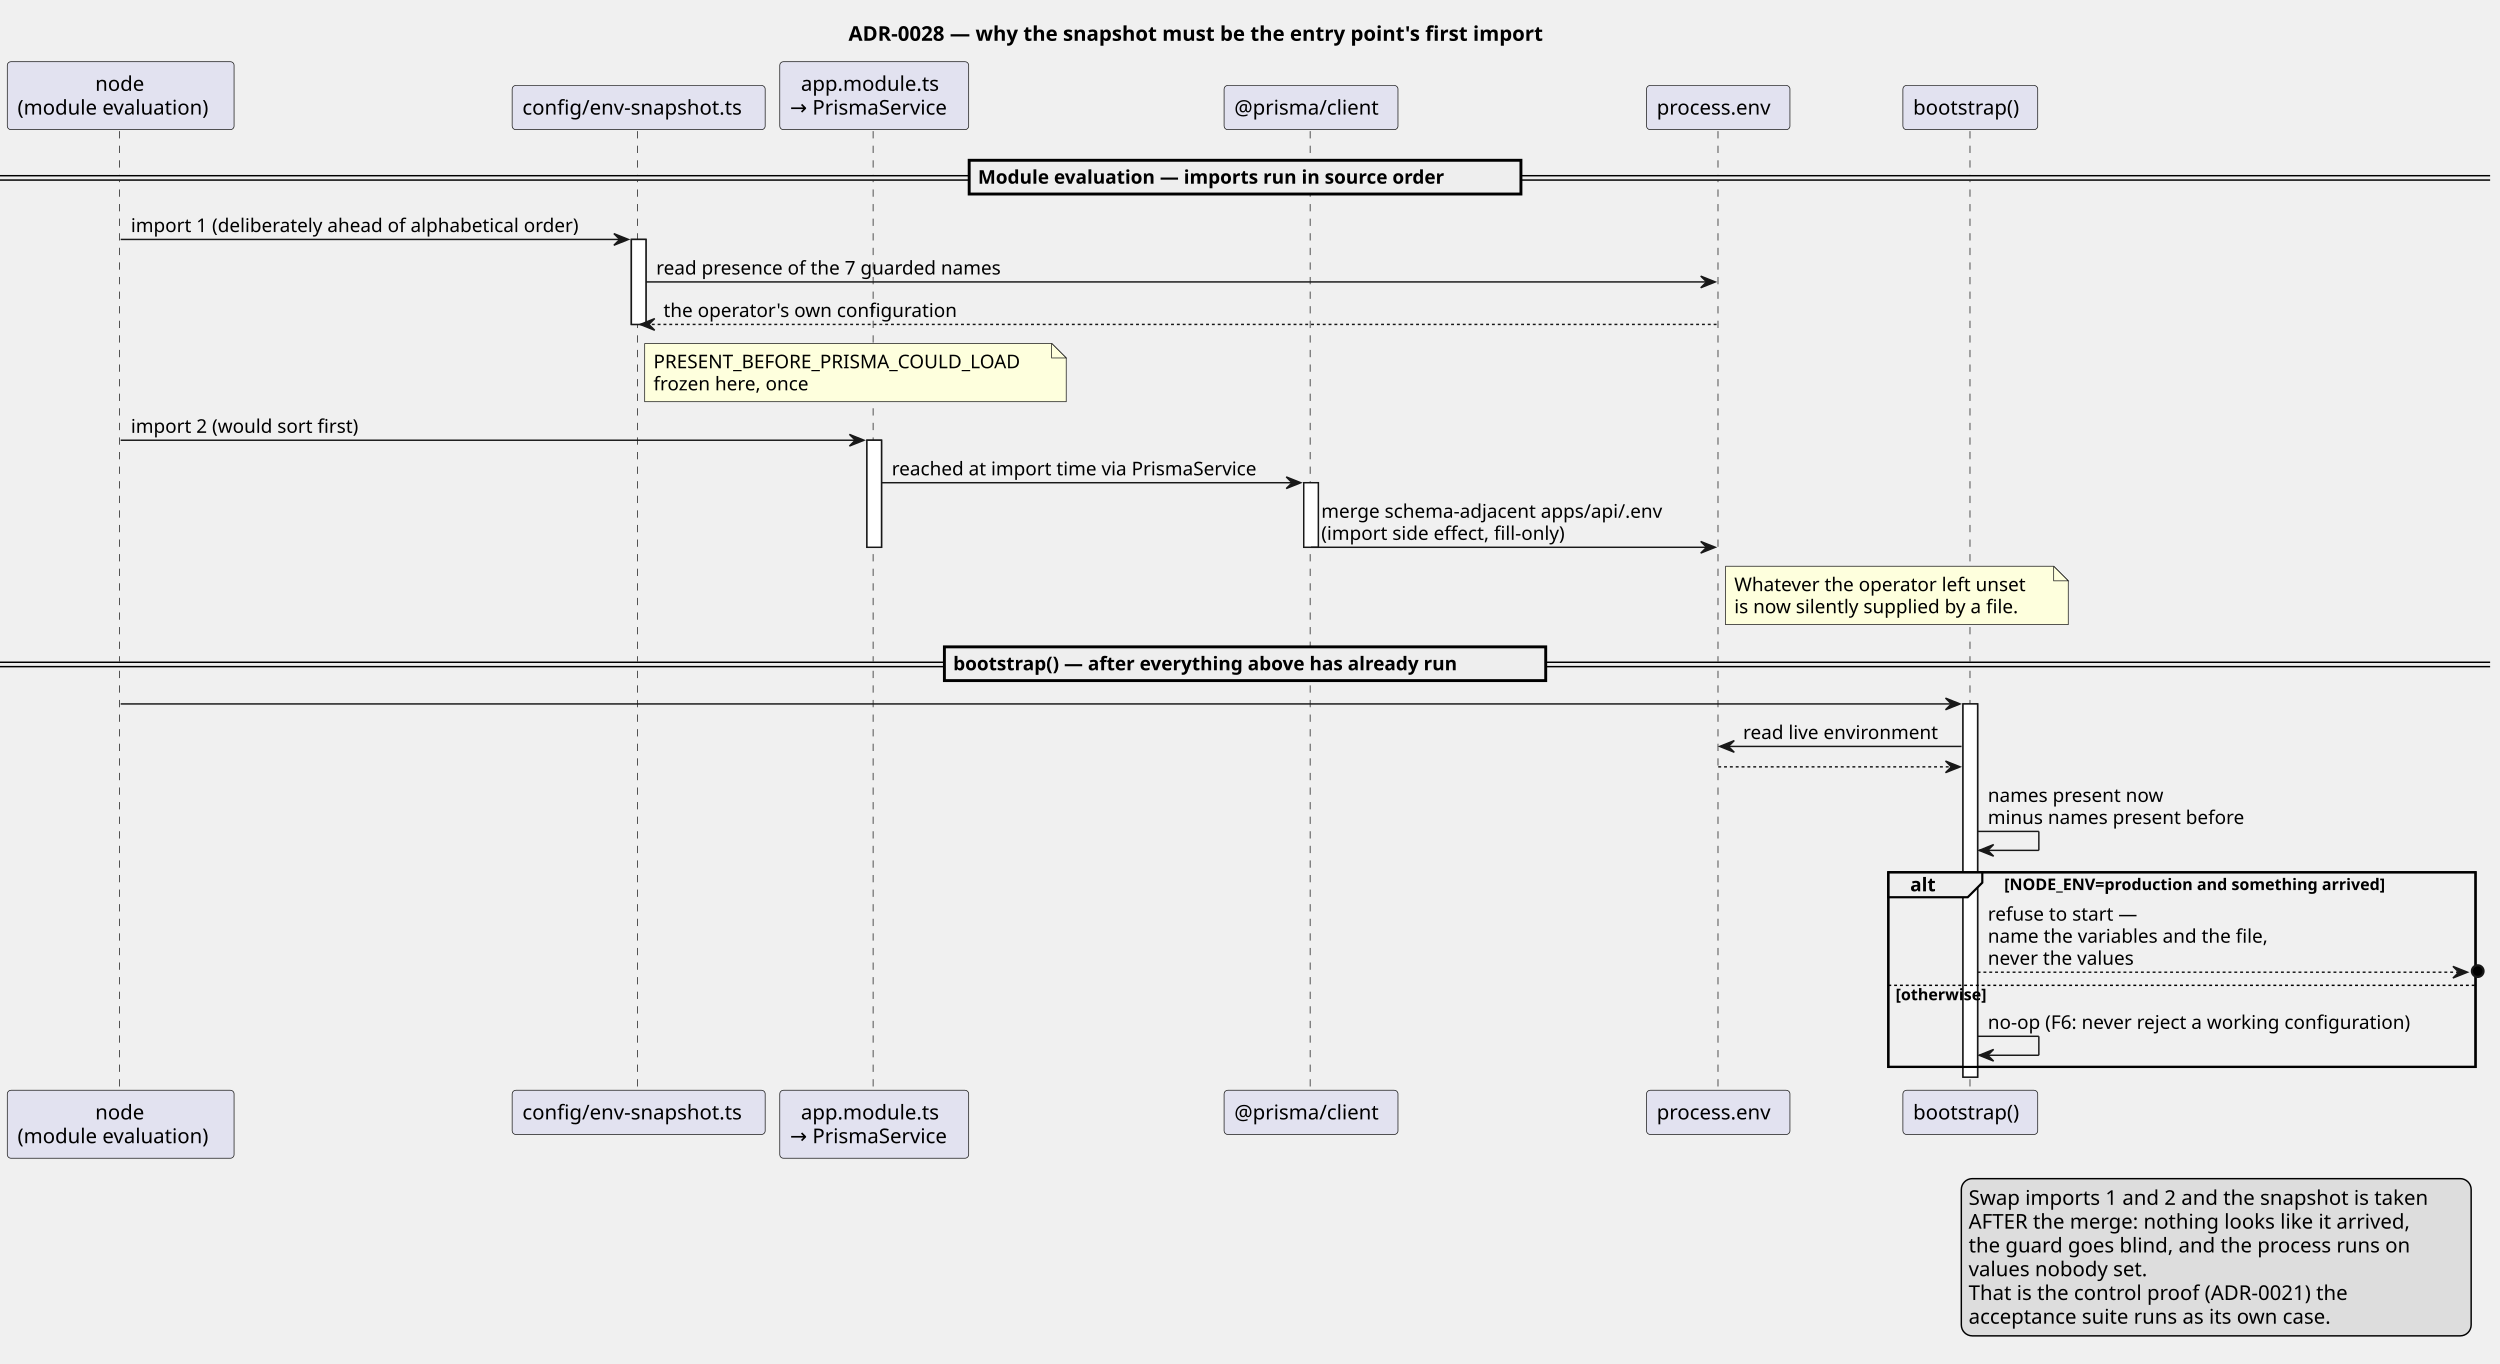
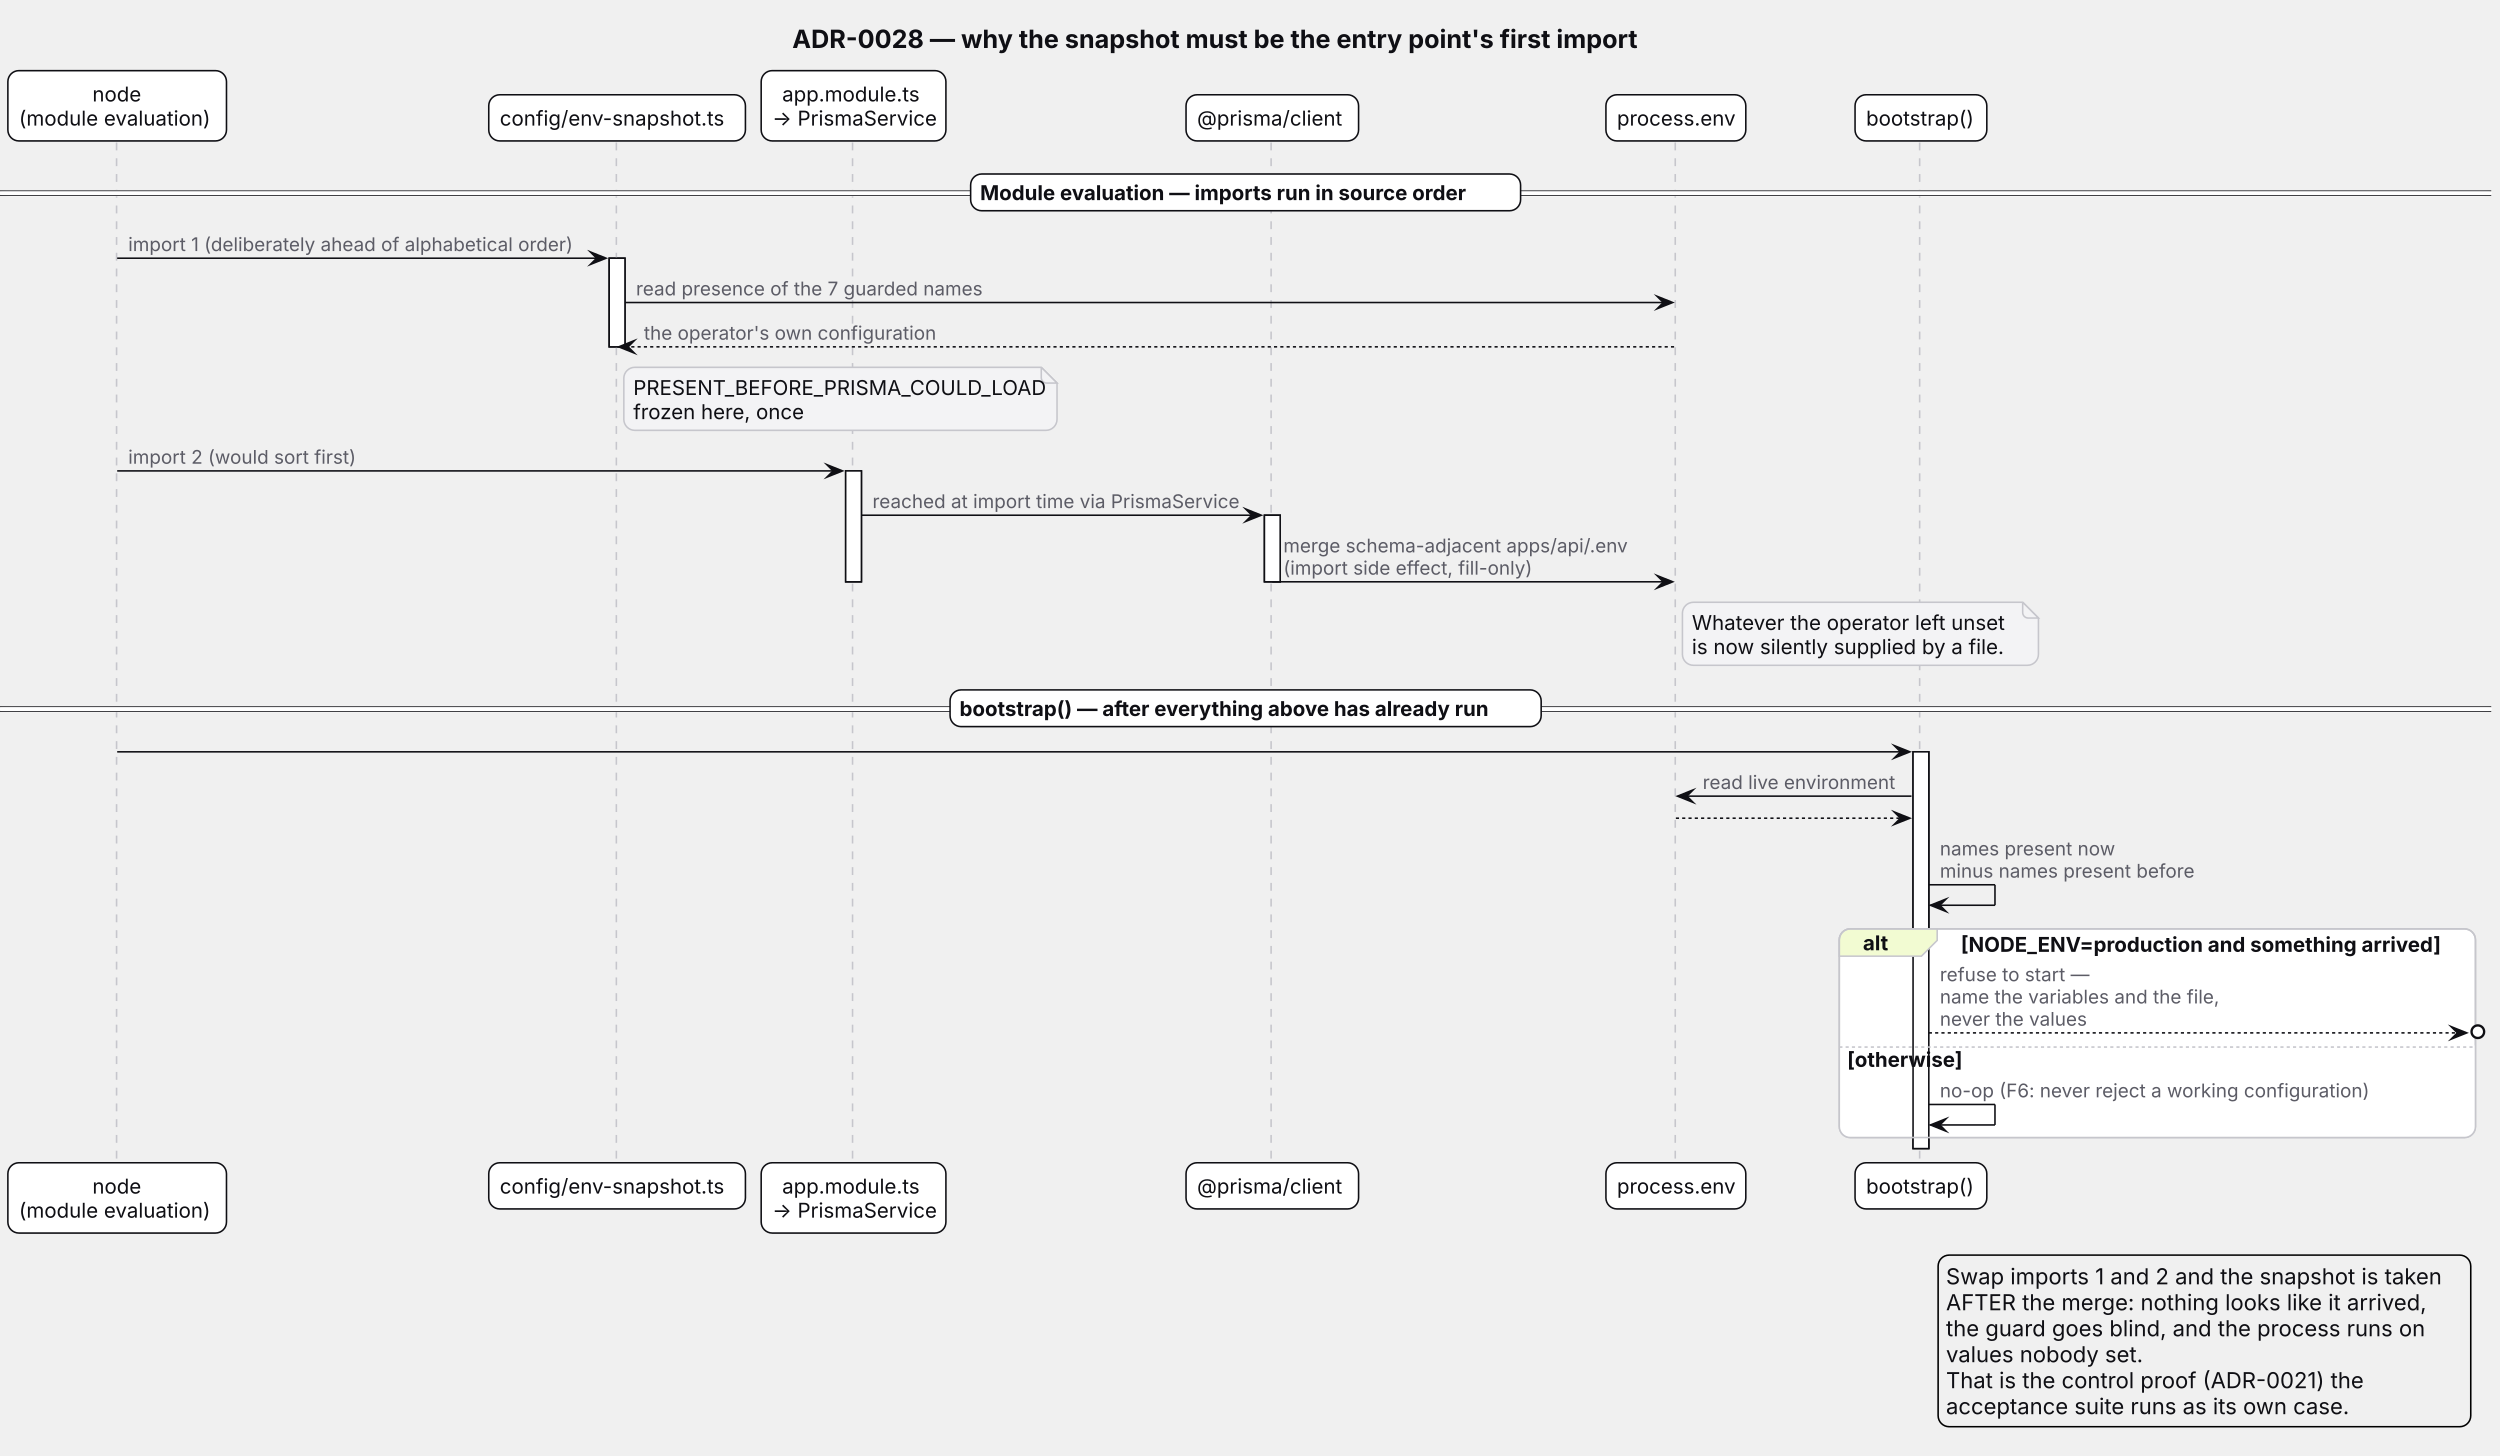
- <svg xmlns="http://www.w3.org/2000/svg" contentStyleType="text/css" height="935px" preserveAspectRatio="none" style="width:1714px;height:935px;background:#FFFFFF;" version="1.1" viewBox="0 0 1714 935" width="1714px" zoomAndPan="magnify">
+ <svg xmlns="http://www.w3.org/2000/svg" contentStyleType="text/css" data-diagram-type="SEQUENCE" height="924px" preserveAspectRatio="none" style="width:1587px;height:924px;background:#FFFFFF;" version="1.1" viewBox="0 0 1587 924" width="1587px" zoomAndPan="magnify">
  <defs />
  <g>
-     <text fill="#000000" font-family="sans-serif" font-size="14" font-weight="bold" lengthAdjust="spacing" textLength="542.78" x="581.722" y="27.995">ADR-0028 — why the snapshot must be the entry point's first import</text>
-     <rect fill="#FFFFFF" height="58.266" style="stroke:#181818;stroke-width:1.0;" width="10" x="432.87" y="164.156" />
-     <rect fill="#FFFFFF" height="73.398" style="stroke:#181818;stroke-width:1.0;" width="10" x="594.365" y="301.82" />
-     <rect fill="#FFFFFF" height="44.266" style="stroke:#181818;stroke-width:1.0;" width="10" x="893.845" y="330.953" />
-     <rect fill="#FFFFFF" height="255.867" style="stroke:#181818;stroke-width:1.0;" width="10" x="1345.837" y="482.617" />
-     <rect fill="none" height="133.469" style="stroke:#000000;stroke-width:1.5;" width="402.605" x="1294.62" y="598.016" />
-     <line style="stroke:#181818;stroke-width:0.5;stroke-dasharray:5.0,5.0;" x1="82" x2="82" y1="89.891" y2="748.484" />
-     <line style="stroke:#181818;stroke-width:0.5;stroke-dasharray:5.0,5.0;" x1="437.136" x2="437.136" y1="89.891" y2="748.484" />
-     <line style="stroke:#181818;stroke-width:0.5;stroke-dasharray:5.0,5.0;" x1="598.605" x2="598.605" y1="89.891" y2="748.484" />
-     <line style="stroke:#181818;stroke-width:0.5;stroke-dasharray:5.0,5.0;" x1="898.239" x2="898.239" y1="89.891" y2="748.484" />
-     <line style="stroke:#181818;stroke-width:0.5;stroke-dasharray:5.0,5.0;" x1="1177.854" x2="1177.854" y1="89.891" y2="748.484" />
-     <line style="stroke:#181818;stroke-width:0.5;stroke-dasharray:5.0,5.0;" x1="1350.62" x2="1350.62" y1="89.891" y2="748.484" />
-     <rect fill="#E2E2F0" height="46.594" rx="2.5" ry="2.5" style="stroke:#181818;stroke-width:0.5;" width="155.477" x="5" y="42.297" />
-     <text fill="#000000" font-family="sans-serif" font-size="14" lengthAdjust="spacing" textLength="34.938" x="65.269" y="62.292">node</text>
-     <text fill="#000000" font-family="sans-serif" font-size="14" lengthAdjust="spacing" textLength="141.477" x="12" y="78.589">(module evaluation)</text>
-     <rect fill="#E2E2F0" height="46.594" rx="2.5" ry="2.5" style="stroke:#181818;stroke-width:0.5;" width="155.477" x="5" y="747.484" />
-     <text fill="#000000" font-family="sans-serif" font-size="14" lengthAdjust="spacing" textLength="34.938" x="65.269" y="767.48">node</text>
-     <text fill="#000000" font-family="sans-serif" font-size="14" lengthAdjust="spacing" textLength="141.477" x="12" y="783.776">(module evaluation)</text>
-     <rect fill="#E2E2F0" height="30.297" rx="2.5" ry="2.5" style="stroke:#181818;stroke-width:0.5;" width="173.469" x="351.136" y="58.594" />
-     <text fill="#000000" font-family="sans-serif" font-size="14" lengthAdjust="spacing" textLength="159.469" x="358.136" y="78.589">config/env-snapshot.ts</text>
-     <rect fill="#E2E2F0" height="30.297" rx="2.5" ry="2.5" style="stroke:#181818;stroke-width:0.5;" width="173.469" x="351.136" y="747.484" />
-     <text fill="#000000" font-family="sans-serif" font-size="14" lengthAdjust="spacing" textLength="159.469" x="358.136" y="767.48">config/env-snapshot.ts</text>
-     <rect fill="#E2E2F0" height="46.594" rx="2.5" ry="2.5" style="stroke:#181818;stroke-width:0.5;" width="129.52" x="534.605" y="42.297" />
-     <text fill="#000000" font-family="sans-serif" font-size="14" lengthAdjust="spacing" textLength="100.502" x="549.114" y="62.292">app.module.ts</text>
-     <text fill="#000000" font-family="sans-serif" font-size="14" lengthAdjust="spacing" textLength="115.52" x="541.605" y="78.589">→ PrismaService</text>
-     <rect fill="#E2E2F0" height="46.594" rx="2.5" ry="2.5" style="stroke:#181818;stroke-width:0.5;" width="129.52" x="534.605" y="747.484" />
-     <text fill="#000000" font-family="sans-serif" font-size="14" lengthAdjust="spacing" textLength="100.502" x="549.114" y="767.48">app.module.ts</text>
-     <text fill="#000000" font-family="sans-serif" font-size="14" lengthAdjust="spacing" textLength="115.52" x="541.605" y="783.776">→ PrismaService</text>
-     <rect fill="#E2E2F0" height="30.297" rx="2.5" ry="2.5" style="stroke:#181818;stroke-width:0.5;" width="119.212" x="839.239" y="58.594" />
-     <text fill="#000000" font-family="sans-serif" font-size="14" lengthAdjust="spacing" textLength="105.212" x="846.239" y="78.589">@prisma/client</text>
-     <rect fill="#E2E2F0" height="30.297" rx="2.5" ry="2.5" style="stroke:#181818;stroke-width:0.5;" width="119.212" x="839.239" y="747.484" />
-     <text fill="#000000" font-family="sans-serif" font-size="14" lengthAdjust="spacing" textLength="105.212" x="846.239" y="767.48">@prisma/client</text>
-     <rect fill="#E2E2F0" height="30.297" rx="2.5" ry="2.5" style="stroke:#181818;stroke-width:0.5;" width="98.328" x="1128.854" y="58.594" />
-     <text fill="#000000" font-family="sans-serif" font-size="14" lengthAdjust="spacing" textLength="84.328" x="1135.854" y="78.589">process.env</text>
-     <rect fill="#E2E2F0" height="30.297" rx="2.5" ry="2.5" style="stroke:#181818;stroke-width:0.5;" width="98.328" x="1128.854" y="747.484" />
-     <text fill="#000000" font-family="sans-serif" font-size="14" lengthAdjust="spacing" textLength="84.328" x="1135.854" y="767.48">process.env</text>
-     <rect fill="#E2E2F0" height="30.297" rx="2.5" ry="2.5" style="stroke:#181818;stroke-width:0.5;" width="92.436" x="1304.62" y="58.594" />
-     <text fill="#000000" font-family="sans-serif" font-size="14" lengthAdjust="spacing" textLength="78.436" x="1311.62" y="78.589">bootstrap()</text>
-     <rect fill="#E2E2F0" height="30.297" rx="2.5" ry="2.5" style="stroke:#181818;stroke-width:0.5;" width="92.436" x="1304.62" y="747.484" />
-     <text fill="#000000" font-family="sans-serif" font-size="14" lengthAdjust="spacing" textLength="78.436" x="1311.62" y="767.48">bootstrap()</text>
-     <rect fill="#FFFFFF" height="58.266" style="stroke:#181818;stroke-width:1.0;" width="10" x="432.87" y="164.156" />
-     <rect fill="#FFFFFF" height="73.398" style="stroke:#181818;stroke-width:1.0;" width="10" x="594.365" y="301.82" />
-     <rect fill="#FFFFFF" height="44.266" style="stroke:#181818;stroke-width:1.0;" width="10" x="893.845" y="330.953" />
-     <rect fill="#FFFFFF" height="255.867" style="stroke:#181818;stroke-width:1.0;" width="10" x="1345.837" y="482.617" />
-     <rect fill="#EEEEEE" height="3" style="stroke:#EEEEEE;stroke-width:1.0;" width="1707.225" x="0" y="120.457" />
-     <line style="stroke:#000000;stroke-width:1.0;" x1="0" x2="1707.225" y1="120.457" y2="120.457" />
-     <line style="stroke:#000000;stroke-width:1.0;" x1="0" x2="1707.225" y1="123.457" y2="123.457" />
-     <rect fill="#EEEEEE" height="23.133" style="stroke:#000000;stroke-width:2.0;" width="378.279" x="664.473" y="109.891" />
-     <text fill="#000000" font-family="sans-serif" font-size="13" font-weight="bold" lengthAdjust="spacing" textLength="359.753" x="670.473" y="125.957">Module evaluation — imports run in source order</text>
-     <polygon fill="#181818" points="420.87,160.156,430.87,164.156,420.87,168.156,424.87,164.156" style="stroke:#181818;stroke-width:1.0;" />
-     <line style="stroke:#181818;stroke-width:1.0;" x1="82.738" x2="426.87" y1="164.156" y2="164.156" />
-     <text fill="#000000" font-family="sans-serif" font-size="13" lengthAdjust="spacing" textLength="331.132" x="89.738" y="159.09">import 1 (deliberately ahead of alphabetical order)</text>
-     <polygon fill="#181818" points="1166.019,189.289,1176.019,193.289,1166.019,197.289,1170.019,193.289" style="stroke:#181818;stroke-width:1.0;" />
-     <line style="stroke:#181818;stroke-width:1.0;" x1="442.87" x2="1172.019" y1="193.289" y2="193.289" />
-     <text fill="#000000" font-family="sans-serif" font-size="13" lengthAdjust="spacing" textLength="254.185" x="449.87" y="188.223">read presence of the 7 guarded names</text>
-     <polygon fill="#181818" points="448.87,218.422,438.87,222.422,448.87,226.422,444.87,222.422" style="stroke:#181818;stroke-width:1.0;" />
-     <line style="stroke:#181818;stroke-width:1.0;stroke-dasharray:2.0,2.0;" x1="442.87" x2="1177.019" y1="222.422" y2="222.422" />
-     <text fill="#000000" font-family="sans-serif" font-size="13" lengthAdjust="spacing" textLength="213.046" x="454.87" y="217.356">the operator's own configuration</text>
-     <path d="M442,235.422 L442,275.422 L731,275.422 L731,245.422 L721,235.422 L442,235.422 " fill="#FEFFDD" style="stroke:#181818;stroke-width:0.5;" />
-     <path d="M721,235.422 L721,245.422 L731,245.422 L721,235.422 " fill="#FEFFDD" style="stroke:#181818;stroke-width:0.5;" />
-     <text fill="#000000" font-family="sans-serif" font-size="13" lengthAdjust="spacing" textLength="268.83" x="448" y="252.489">PRESENT_BEFORE_PRISMA_COULD_LOAD</text>
-     <text fill="#000000" font-family="sans-serif" font-size="13" lengthAdjust="spacing" textLength="114.251" x="448" y="267.622">frozen here, once</text>
-     <polygon fill="#181818" points="582.365,297.82,592.365,301.82,582.365,305.82,586.365,301.82" style="stroke:#181818;stroke-width:1.0;" />
-     <line style="stroke:#181818;stroke-width:1.0;" x1="82.738" x2="588.365" y1="301.82" y2="301.82" />
-     <text fill="#000000" font-family="sans-serif" font-size="13" lengthAdjust="spacing" textLength="167.127" x="89.738" y="296.754">import 2 (would sort first)</text>
-     <polygon fill="#181818" points="881.845,326.953,891.845,330.953,881.845,334.953,885.845,330.953" style="stroke:#181818;stroke-width:1.0;" />
-     <line style="stroke:#181818;stroke-width:1.0;" x1="604.365" x2="887.845" y1="330.953" y2="330.953" />
-     <text fill="#000000" font-family="sans-serif" font-size="13" lengthAdjust="spacing" textLength="270.48" x="611.365" y="325.887">reached at import time via PrismaService</text>
-     <polygon fill="#181818" points="1166.019,371.219,1176.019,375.219,1166.019,379.219,1170.019,375.219" style="stroke:#181818;stroke-width:1.0;" />
-     <line style="stroke:#181818;stroke-width:1.0;" x1="898.845" x2="1172.019" y1="375.219" y2="375.219" />
-     <text fill="#000000" font-family="sans-serif" font-size="13" lengthAdjust="spacing" textLength="250.174" x="905.845" y="355.02">merge schema-adjacent apps/api/.env</text>
-     <text fill="#000000" font-family="sans-serif" font-size="13" lengthAdjust="spacing" textLength="181.226" x="905.845" y="370.153">(import side effect, fill-only)</text>
-     <path d="M1183,388.219 L1183,428.219 L1418,428.219 L1418,398.219 L1408,388.219 L1183,388.219 " fill="#FEFFDD" style="stroke:#181818;stroke-width:0.5;" />
-     <path d="M1408,388.219 L1408,398.219 L1418,398.219 L1408,388.219 " fill="#FEFFDD" style="stroke:#181818;stroke-width:0.5;" />
-     <text fill="#000000" font-family="sans-serif" font-size="13" lengthAdjust="spacing" textLength="214.595" x="1189" y="405.286">Whatever the operator left unset</text>
-     <text fill="#000000" font-family="sans-serif" font-size="13" lengthAdjust="spacing" textLength="211.472" x="1189" y="420.418">is now silently supplied by a file.</text>
-     <rect fill="#EEEEEE" height="3" style="stroke:#EEEEEE;stroke-width:1.0;" width="1707.225" x="0" y="454.051" />
-     <line style="stroke:#000000;stroke-width:1.0;" x1="0" x2="1707.225" y1="454.051" y2="454.051" />
-     <line style="stroke:#000000;stroke-width:1.0;" x1="0" x2="1707.225" y1="457.051" y2="457.051" />
-     <rect fill="#EEEEEE" height="23.133" style="stroke:#000000;stroke-width:2.0;" width="412.258" x="647.483" y="443.484" />
-     <text fill="#000000" font-family="sans-serif" font-size="13" font-weight="bold" lengthAdjust="spacing" textLength="393.732" x="653.483" y="459.551">bootstrap() — after everything above has already run</text>
-     <polygon fill="#181818" points="1333.837,478.617,1343.837,482.617,1333.837,486.617,1337.837,482.617" style="stroke:#181818;stroke-width:1.0;" />
-     <line style="stroke:#181818;stroke-width:1.0;" x1="82.738" x2="1339.837" y1="482.617" y2="482.617" />
-     <polygon fill="#181818" points="1189.019,507.75,1179.019,511.75,1189.019,515.75,1185.019,511.75" style="stroke:#181818;stroke-width:1.0;" />
-     <line style="stroke:#181818;stroke-width:1.0;" x1="1183.019" x2="1344.837" y1="511.75" y2="511.75" />
-     <text fill="#000000" font-family="sans-serif" font-size="13" lengthAdjust="spacing" textLength="143.819" x="1195.019" y="506.684">read live environment</text>
-     <polygon fill="#181818" points="1333.837,521.75,1343.837,525.75,1333.837,529.75,1337.837,525.75" style="stroke:#181818;stroke-width:1.0;" />
-     <line style="stroke:#181818;stroke-width:1.0;stroke-dasharray:2.0,2.0;" x1="1178.019" x2="1339.837" y1="525.75" y2="525.75" />
-     <line style="stroke:#181818;stroke-width:1.0;" x1="1355.837" x2="1397.837" y1="570.016" y2="570.016" />
-     <line style="stroke:#181818;stroke-width:1.0;" x1="1397.837" x2="1397.837" y1="570.016" y2="583.016" />
-     <line style="stroke:#181818;stroke-width:1.0;" x1="1356.837" x2="1397.837" y1="583.016" y2="583.016" />
-     <polygon fill="#181818" points="1366.837,579.016,1356.837,583.016,1366.837,587.016,1362.837,583.016" style="stroke:#181818;stroke-width:1.0;" />
-     <text fill="#000000" font-family="sans-serif" font-size="13" lengthAdjust="spacing" textLength="128.432" x="1362.837" y="549.817">names present now</text>
-     <text fill="#000000" font-family="sans-serif" font-size="13" lengthAdjust="spacing" textLength="187.389" x="1362.837" y="564.95">minus names present before</text>
-     <path d="M1294.62,598.016 L1359.062,598.016 L1359.062,605.148 L1349.062,615.148 L1294.62,615.148 L1294.62,598.016 " fill="#EEEEEE" style="stroke:#000000;stroke-width:1.5;" />
-     <rect fill="none" height="133.469" style="stroke:#000000;stroke-width:1.5;" width="402.605" x="1294.62" y="598.016" />
-     <text fill="#000000" font-family="sans-serif" font-size="13" font-weight="bold" lengthAdjust="spacing" textLength="19.443" x="1309.62" y="611.082">alt</text>
-     <text fill="#000000" font-family="sans-serif" font-size="11" font-weight="bold" lengthAdjust="spacing" textLength="297.462" x="1374.062" y="610.226">[NODE_ENV=production and something arrived]</text>
-     <ellipse cx="1698.725" cy="665.797" fill="#000000" rx="4" ry="4" style="stroke:#181818;stroke-width:1.5;" />
-     <polygon fill="#181818" points="1681.725,662.547,1691.725,666.547,1681.725,670.547,1685.725,666.547" style="stroke:#181818;stroke-width:1.0;" />
-     <line style="stroke:#181818;stroke-width:1.0;stroke-dasharray:2.0,2.0;" x1="1355.837" x2="1687.725" y1="666.547" y2="666.547" />
-     <text fill="#000000" font-family="sans-serif" font-size="13" lengthAdjust="spacing" textLength="109.656" x="1362.837" y="631.215">refuse to start —</text>
-     <text fill="#000000" font-family="sans-serif" font-size="13" lengthAdjust="spacing" textLength="207.803" x="1362.837" y="646.348">name the variables and the file,</text>
-     <text fill="#000000" font-family="sans-serif" font-size="13" lengthAdjust="spacing" textLength="109.154" x="1362.837" y="661.481">never the values</text>
-     <line style="stroke:#000000;stroke-width:1.0;stroke-dasharray:2.0,2.0;" x1="1294.62" x2="1697.225" y1="675.547" y2="675.547" />
-     <text fill="#000000" font-family="sans-serif" font-size="11" font-weight="bold" lengthAdjust="spacing" textLength="71.527" x="1299.62" y="685.757">[otherwise]</text>
-     <line style="stroke:#181818;stroke-width:1.0;" x1="1355.837" x2="1397.837" y1="710.484" y2="710.484" />
-     <line style="stroke:#181818;stroke-width:1.0;" x1="1397.837" x2="1397.837" y1="710.484" y2="723.484" />
-     <line style="stroke:#181818;stroke-width:1.0;" x1="1356.837" x2="1397.837" y1="723.484" y2="723.484" />
-     <polygon fill="#181818" points="1366.837,719.484,1356.837,723.484,1366.837,727.484,1362.837,723.484" style="stroke:#181818;stroke-width:1.0;" />
-     <text fill="#000000" font-family="sans-serif" font-size="13" lengthAdjust="spacing" textLength="312.387" x="1362.837" y="705.418">no-op (F6: never reject a working configuration)</text>
-     <rect fill="#DDDDDD" height="107.781" id="_legend" rx="7.5" ry="7.5" style="stroke:#000000;stroke-width:1.0;" width="349.541" x="1344.684" y="808.078" />
-     <text fill="#000000" font-family="sans-serif" font-size="14" lengthAdjust="spacing" textLength="339.541" x="1349.684" y="826.073">Swap imports 1 and 2 and the snapshot is taken</text>
-     <text fill="#000000" font-family="sans-serif" font-size="14" lengthAdjust="spacing" textLength="327.072" x="1349.684" y="842.37">AFTER the merge: nothing looks like it arrived,</text>
-     <text fill="#000000" font-family="sans-serif" font-size="14" lengthAdjust="spacing" textLength="323.449" x="1349.684" y="858.667">the guard goes blind, and the process runs on</text>
-     <text fill="#000000" font-family="sans-serif" font-size="14" lengthAdjust="spacing" textLength="132.344" x="1349.684" y="874.964">values nobody set.</text>
-     <text fill="#000000" font-family="sans-serif" font-size="14" lengthAdjust="spacing" textLength="282.557" x="1349.684" y="891.261">That is the control proof (ADR-0021) the</text>
-     <text fill="#000000" font-family="sans-serif" font-size="14" lengthAdjust="spacing" textLength="270.45" x="1349.684" y="907.558">acceptance suite runs as its own case.</text>
+     <g class="title" data-source-line="3">
+       <text fill="#0F0F14" font-family="'Geist, system-ui, -apple-system, Segoe UI, sans-serif'" font-size="16" font-weight="700" lengthAdjust="spacing" textLength="574.602" x="502.916" y="30.469">ADR-0028 — why the snapshot must be the entry point's first import</text>
+     </g>
+     <g>
+       <rect fill="#FFFFFF" height="56.266" style="stroke:#0F0F14;stroke-width:1;" width="10" x="386.728" y="163.908" />
+     </g>
+     <g>
+       <rect fill="#FFFFFF" height="70.398" style="stroke:#0F0F14;stroke-width:1;" width="10" x="536.831" y="298.928" />
+     </g>
+     <g>
+       <rect fill="#FFFFFF" height="42.266" style="stroke:#0F0F14;stroke-width:1;" width="10" x="802.661" y="327.06" />
+     </g>
+     <g>
+       <rect fill="#FFFFFF" height="251.861" style="stroke:#0F0F14;stroke-width:1;" width="10" x="1214.409" y="477.258" />
+     </g>
+     <rect fill="#FFFFFF" height="132.463" rx="7" ry="7" style="stroke:#C6C6CC;stroke-width:1;" width="403.844" x="1167.589" y="589.656" />
+     <path d="M1167.589,663.676 L1571.433,663.676 L1571.433,715.119 A7,7 0 0 1 1564.433,722.119 L1174.589,722.119 A7,7 0 0 1 1167.589,715.119 L1167.589,663.676" fill="#FFFFFF" style="stroke:none;stroke-width:1;" />
+     <g class="participant-lifeline" data-entity-uid="part1" data-qualified-name="Node" data-source-line="7" id="part1-lifeline">
+       <g>
+         <rect fill="#000000" fill-opacity="0" height="648.654" width="8" x="70.385" y="90.465" />
+         <line style="stroke:#C6C6CC;stroke-width:1;stroke-dasharray:5,5;" x1="74" x2="74" y1="90.465" y2="739.119" />
+       </g>
+     </g>
+     <g class="participant-lifeline" data-entity-uid="part2" data-qualified-name="Snap" data-source-line="8" id="part2-lifeline">
+       <g>
+         <rect fill="#000000" fill-opacity="0" height="648.654" width="8" x="387.728" y="90.465" />
+         <line style="stroke:#C6C6CC;stroke-width:1;stroke-dasharray:5,5;" x1="391.261" x2="391.261" y1="90.465" y2="739.119" />
+       </g>
+     </g>
+     <g class="participant-lifeline" data-entity-uid="part3" data-qualified-name="App" data-source-line="9" id="part3-lifeline">
+       <g>
+         <rect fill="#000000" fill-opacity="0" height="648.654" width="8" x="537.831" y="90.465" />
+         <line style="stroke:#C6C6CC;stroke-width:1;stroke-dasharray:5,5;" x1="541.196" x2="541.196" y1="90.465" y2="739.119" />
+       </g>
+     </g>
+     <g class="participant-lifeline" data-entity-uid="part4" data-qualified-name="Prisma" data-source-line="10" id="part4-lifeline">
+       <g>
+         <rect fill="#000000" fill-opacity="0" height="648.654" width="8" x="803.661" y="90.465" />
+         <line style="stroke:#C6C6CC;stroke-width:1;stroke-dasharray:5,5;" x1="806.898" x2="806.898" y1="90.465" y2="739.119" />
+       </g>
+     </g>
+     <g class="participant-lifeline" data-entity-uid="part5" data-qualified-name="Env" data-source-line="11" id="part5-lifeline">
+       <g>
+         <rect fill="#000000" fill-opacity="0" height="648.654" width="8" x="1059.841" y="90.465" />
+         <line style="stroke:#C6C6CC;stroke-width:1;stroke-dasharray:5,5;" x1="1063.444" x2="1063.444" y1="90.465" y2="739.119" />
+       </g>
+     </g>
+     <g class="participant-lifeline" data-entity-uid="part6" data-qualified-name="Boot" data-source-line="12" id="part6-lifeline">
+       <g>
+         <rect fill="#000000" fill-opacity="0" height="648.654" width="8" x="1215.409" y="90.465" />
+         <line style="stroke:#C6C6CC;stroke-width:1;stroke-dasharray:5,5;" x1="1218.589" x2="1218.589" y1="90.465" y2="739.119" />
+       </g>
+     </g>
+     <g class="participant participant-head" data-entity-uid="part1" data-qualified-name="Node" data-source-line="7" id="part1-head">
+       <rect fill="#FFFFFF" height="44.621" rx="7" ry="7" style="stroke:#0F0F14;stroke-width:1;" width="138.769" x="5" y="44.844" />
+       <text fill="#0F0F14" font-family="'Geist, system-ui, -apple-system, Segoe UI, sans-serif'" font-size="13" lengthAdjust="spacing" textLength="31.478" x="58.646" y="64.412">node</text>
+       <text fill="#0F0F14" font-family="'Geist, system-ui, -apple-system, Segoe UI, sans-serif'" font-size="13" lengthAdjust="spacing" textLength="124.769" x="12" y="79.723">(module evaluation)</text>
+     </g>
+     <g class="participant participant-tail" data-entity-uid="part1" data-qualified-name="Node" data-source-line="7" id="part1-tail">
+       <rect fill="#FFFFFF" height="44.621" rx="7" ry="7" style="stroke:#0F0F14;stroke-width:1;" width="138.769" x="5" y="738.119" />
+       <text fill="#0F0F14" font-family="'Geist, system-ui, -apple-system, Segoe UI, sans-serif'" font-size="13" lengthAdjust="spacing" textLength="31.478" x="58.646" y="757.688">node</text>
+       <text fill="#0F0F14" font-family="'Geist, system-ui, -apple-system, Segoe UI, sans-serif'" font-size="13" lengthAdjust="spacing" textLength="124.769" x="12" y="772.998">(module evaluation)</text>
+     </g>
+     <g class="participant participant-head" data-entity-uid="part2" data-qualified-name="Snap" data-source-line="8" id="part2-head">
+       <rect fill="#FFFFFF" height="29.311" rx="7" ry="7" style="stroke:#0F0F14;stroke-width:1;" width="162.935" x="310.261" y="60.154" />
+       <text fill="#0F0F14" font-family="'Geist, system-ui, -apple-system, Segoe UI, sans-serif'" font-size="13" lengthAdjust="spacing" textLength="148.935" x="317.261" y="79.723">config/env-snapshot.ts</text>
+     </g>
+     <g class="participant participant-tail" data-entity-uid="part2" data-qualified-name="Snap" data-source-line="8" id="part2-tail">
+       <rect fill="#FFFFFF" height="29.311" rx="7" ry="7" style="stroke:#0F0F14;stroke-width:1;" width="162.935" x="310.261" y="738.119" />
+       <text fill="#0F0F14" font-family="'Geist, system-ui, -apple-system, Segoe UI, sans-serif'" font-size="13" lengthAdjust="spacing" textLength="148.935" x="317.261" y="757.688">config/env-snapshot.ts</text>
+     </g>
+     <g class="participant participant-head" data-entity-uid="part3" data-qualified-name="App" data-source-line="9" id="part3-head">
+       <rect fill="#FFFFFF" height="44.621" rx="7" ry="7" style="stroke:#0F0F14;stroke-width:1;" width="117.27" x="483.196" y="44.844" />
+       <text fill="#0F0F14" font-family="'Geist, system-ui, -apple-system, Segoe UI, sans-serif'" font-size="13" lengthAdjust="spacing" textLength="90.632" x="496.515" y="64.412">app.module.ts</text>
+       <text fill="#0F0F14" font-family="'Geist, system-ui, -apple-system, Segoe UI, sans-serif'" font-size="13" lengthAdjust="spacing" textLength="103.27" x="490.196" y="79.723">→ PrismaService</text>
+     </g>
+     <g class="participant participant-tail" data-entity-uid="part3" data-qualified-name="App" data-source-line="9" id="part3-tail">
+       <rect fill="#FFFFFF" height="44.621" rx="7" ry="7" style="stroke:#0F0F14;stroke-width:1;" width="117.27" x="483.196" y="738.119" />
+       <text fill="#0F0F14" font-family="'Geist, system-ui, -apple-system, Segoe UI, sans-serif'" font-size="13" lengthAdjust="spacing" textLength="90.632" x="496.515" y="757.688">app.module.ts</text>
+       <text fill="#0F0F14" font-family="'Geist, system-ui, -apple-system, Segoe UI, sans-serif'" font-size="13" lengthAdjust="spacing" textLength="103.27" x="490.196" y="772.998">→ PrismaService</text>
+     </g>
+     <g class="participant participant-head" data-entity-uid="part4" data-qualified-name="Prisma" data-source-line="10" id="part4-head">
+       <rect fill="#FFFFFF" height="29.311" rx="7" ry="7" style="stroke:#0F0F14;stroke-width:1;" width="109.526" x="752.898" y="60.154" />
+       <text fill="#0F0F14" font-family="'Geist, system-ui, -apple-system, Segoe UI, sans-serif'" font-size="13" lengthAdjust="spacing" textLength="95.526" x="759.898" y="79.723">@prisma/client</text>
+     </g>
+     <g class="participant participant-tail" data-entity-uid="part4" data-qualified-name="Prisma" data-source-line="10" id="part4-tail">
+       <rect fill="#FFFFFF" height="29.311" rx="7" ry="7" style="stroke:#0F0F14;stroke-width:1;" width="109.526" x="752.898" y="738.119" />
+       <text fill="#0F0F14" font-family="'Geist, system-ui, -apple-system, Segoe UI, sans-serif'" font-size="13" lengthAdjust="spacing" textLength="95.526" x="759.898" y="757.688">@prisma/client</text>
+     </g>
+     <g class="participant participant-head" data-entity-uid="part5" data-qualified-name="Env" data-source-line="11" id="part5-head">
+       <rect fill="#FFFFFF" height="29.311" rx="7" ry="7" style="stroke:#0F0F14;stroke-width:1;" width="88.794" x="1019.444" y="60.154" />
+       <text fill="#0F0F14" font-family="'Geist, system-ui, -apple-system, Segoe UI, sans-serif'" font-size="13" lengthAdjust="spacing" textLength="74.794" x="1026.444" y="79.723">process.env</text>
+     </g>
+     <g class="participant participant-tail" data-entity-uid="part5" data-qualified-name="Env" data-source-line="11" id="part5-tail">
+       <rect fill="#FFFFFF" height="29.311" rx="7" ry="7" style="stroke:#0F0F14;stroke-width:1;" width="88.794" x="1019.444" y="738.119" />
+       <text fill="#0F0F14" font-family="'Geist, system-ui, -apple-system, Segoe UI, sans-serif'" font-size="13" lengthAdjust="spacing" textLength="74.794" x="1026.444" y="757.688">process.env</text>
+     </g>
+     <g class="participant participant-head" data-entity-uid="part6" data-qualified-name="Boot" data-source-line="12" id="part6-head">
+       <rect fill="#FFFFFF" height="29.311" rx="7" ry="7" style="stroke:#0F0F14;stroke-width:1;" width="83.64" x="1177.589" y="60.154" />
+       <text fill="#0F0F14" font-family="'Geist, system-ui, -apple-system, Segoe UI, sans-serif'" font-size="13" lengthAdjust="spacing" textLength="69.64" x="1184.589" y="79.723">bootstrap()</text>
+     </g>
+     <g class="participant participant-tail" data-entity-uid="part6" data-qualified-name="Boot" data-source-line="12" id="part6-tail">
+       <rect fill="#FFFFFF" height="29.311" rx="7" ry="7" style="stroke:#0F0F14;stroke-width:1;" width="83.64" x="1177.589" y="738.119" />
+       <text fill="#0F0F14" font-family="'Geist, system-ui, -apple-system, Segoe UI, sans-serif'" font-size="13" lengthAdjust="spacing" textLength="69.64" x="1184.589" y="757.688">bootstrap()</text>
+     </g>
+     <g>
+       <rect fill="#FFFFFF" height="56.266" style="stroke:#0F0F14;stroke-width:1;" width="10" x="386.728" y="163.908" />
+     </g>
+     <g>
+       <rect fill="#FFFFFF" height="70.398" style="stroke:#0F0F14;stroke-width:1;" width="10" x="536.831" y="298.928" />
+     </g>
+     <g>
+       <rect fill="#FFFFFF" height="42.266" style="stroke:#0F0F14;stroke-width:1;" width="10" x="802.661" y="327.06" />
+     </g>
+     <g>
+       <rect fill="#FFFFFF" height="251.861" style="stroke:#0F0F14;stroke-width:1;" width="10" x="1214.409" y="477.258" />
+     </g>
+     <rect fill="#FFFFFF" height="3" rx="7" ry="7" style="stroke:#FFFFFF;stroke-width:1;" width="1581.433" x="0" y="121.12" />
+     <line style="stroke:#0F0F14;stroke-width:0.5;" x1="0" x2="1581.433" y1="121.12" y2="121.12" />
+     <line style="stroke:#0F0F14;stroke-width:0.5;" x1="0" x2="1581.433" y1="124.12" y2="124.12" />
+     <rect fill="#FFFFFF" height="23.311" rx="7" ry="7" style="stroke:#0F0F14;stroke-width:1;" width="349.112" x="616.161" y="110.465" />
+     <text fill="#0F0F14" font-family="'Geist, system-ui, -apple-system, Segoe UI, sans-serif'" font-size="13" font-weight="700" lengthAdjust="spacing" textLength="330.827" x="622.161" y="127.033">Module evaluation — imports run in source order</text>
+     <g class="message" data-entity-1="part1" data-entity-2="part2" data-source-line="16" id="msg1">
+       <polygon fill="#0F0F14" points="374.728,159.908,384.728,163.908,374.728,167.908,378.728,163.908" style="stroke:#0F0F14;stroke-width:1;stroke-linejoin:miter;stroke-miterlimit:10;" />
+       <line style="stroke:#0F0F14;stroke-width:1;" x1="74.385" x2="380.728" y1="163.908" y2="163.908" />
+       <text fill="#5C5C66" font-family="'Geist, system-ui, -apple-system, Segoe UI, sans-serif'" font-size="12" lengthAdjust="spacing" textLength="293.344" x="81.385" y="159.377">import 1 (deliberately ahead of alphabetical order)</text>
+     </g>
+     <g class="message" data-entity-1="part2" data-entity-2="part5" data-source-line="18" id="msg2">
+       <polygon fill="#0F0F14" points="1051.841,188.041,1061.841,192.041,1051.841,196.041,1055.841,192.041" style="stroke:#0F0F14;stroke-width:1;stroke-linejoin:miter;stroke-miterlimit:10;" />
+       <line style="stroke:#0F0F14;stroke-width:1;" x1="396.728" x2="1057.841" y1="192.041" y2="192.041" />
+       <text fill="#5C5C66" font-family="'Geist, system-ui, -apple-system, Segoe UI, sans-serif'" font-size="12" lengthAdjust="spacing" textLength="225.117" x="403.728" y="187.51">read presence of the 7 guarded names</text>
+     </g>
+     <g class="message" data-entity-1="part5" data-entity-2="part2" data-source-line="19" id="msg3">
+       <polygon fill="#0F0F14" points="402.728,216.174,392.728,220.174,402.728,224.174,398.728,220.174" style="stroke:#0F0F14;stroke-width:1;stroke-linejoin:miter;stroke-miterlimit:10;" />
+       <line style="stroke:#0F0F14;stroke-width:1;stroke-dasharray:2,2;" x1="396.728" x2="1062.841" y1="220.174" y2="220.174" />
+       <text fill="#5C5C66" font-family="'Geist, system-ui, -apple-system, Segoe UI, sans-serif'" font-size="12" lengthAdjust="spacing" textLength="190.945" x="408.728" y="215.643">the operator's own configuration</text>
+     </g>
+     <path d="M396,240.174 L396,266.174 A7,7 0 0 0 403,273.174 L664,273.174 A7,7 0 0 0 671,266.174 L671,243.174 L661,233.174 L403,233.174 A7,7 0 0 0 396,240.174" fill="#F3F3F5" style="stroke:#C6C6CC;stroke-width:1;" />
+     <path d="M661,233.174 L661,239.674 A3.5,3.5 0 0 0 664.5,243.174 L671,243.174 L661,233.174" fill="#F3F3F5" style="stroke:#C6C6CC;stroke-width:1;" />
+     <text fill="#0F0F14" font-family="'Geist, system-ui, -apple-system, Segoe UI, sans-serif'" font-size="13" lengthAdjust="spacing" textLength="254.008" x="402" y="250.742">PRESENT_BEFORE_PRISMA_COULD_LOAD</text>
+     <text fill="#0F0F14" font-family="'Geist, system-ui, -apple-system, Segoe UI, sans-serif'" font-size="13" lengthAdjust="spacing" textLength="111.014" x="402" y="266.053">frozen here, once</text>
+     <g class="message" data-entity-1="part1" data-entity-2="part3" data-source-line="26" id="msg4">
+       <polygon fill="#0F0F14" points="524.831,294.928,534.831,298.928,524.831,302.928,528.831,298.928" style="stroke:#0F0F14;stroke-width:1;stroke-linejoin:miter;stroke-miterlimit:10;" />
+       <line style="stroke:#0F0F14;stroke-width:1;" x1="74.385" x2="530.831" y1="298.928" y2="298.928" />
+       <text fill="#5C5C66" font-family="'Geist, system-ui, -apple-system, Segoe UI, sans-serif'" font-size="12" lengthAdjust="spacing" textLength="150.943" x="81.385" y="294.397">import 2 (would sort first)</text>
+     </g>
+     <g class="message" data-entity-1="part3" data-entity-2="part4" data-source-line="28" id="msg5">
+       <polygon fill="#0F0F14" points="790.661,323.06,800.661,327.06,790.661,331.06,794.661,327.06" style="stroke:#0F0F14;stroke-width:1;stroke-linejoin:miter;stroke-miterlimit:10;" />
+       <line style="stroke:#0F0F14;stroke-width:1;" x1="546.831" x2="796.661" y1="327.06" y2="327.06" />
+       <text fill="#5C5C66" font-family="'Geist, system-ui, -apple-system, Segoe UI, sans-serif'" font-size="12" lengthAdjust="spacing" textLength="236.83" x="553.831" y="322.529">reached at import time via PrismaService</text>
+     </g>
+     <g class="message" data-entity-1="part4" data-entity-2="part5" data-source-line="30" id="msg6">
+       <polygon fill="#0F0F14" points="1051.841,365.326,1061.841,369.326,1051.841,373.326,1055.841,369.326" style="stroke:#0F0F14;stroke-width:1;stroke-linejoin:miter;stroke-miterlimit:10;" />
+       <line style="stroke:#0F0F14;stroke-width:1;" x1="807.661" x2="1057.841" y1="369.326" y2="369.326" />
+       <text fill="#5C5C66" font-family="'Geist, system-ui, -apple-system, Segoe UI, sans-serif'" font-size="12" lengthAdjust="spacing" textLength="227.18" x="814.661" y="350.662">merge schema-adjacent apps/api/.env</text>
+       <text fill="#5C5C66" font-family="'Geist, system-ui, -apple-system, Segoe UI, sans-serif'" font-size="12" lengthAdjust="spacing" textLength="164.959" x="814.661" y="364.795">(import side effect, fill-only)</text>
+     </g>
+     <path d="M1068,389.326 L1068,415.326 A7,7 0 0 0 1075,422.326 L1287,422.326 A7,7 0 0 0 1294,415.326 L1294,392.326 L1284,382.326 L1075,382.326 A7,7 0 0 0 1068,389.326" fill="#F3F3F5" style="stroke:#C6C6CC;stroke-width:1;" />
+     <path d="M1284,382.326 L1284,388.826 A3.5,3.5 0 0 0 1287.5,392.326 L1294,392.326 L1284,382.326" fill="#F3F3F5" style="stroke:#C6C6CC;stroke-width:1;" />
+     <text fill="#0F0F14" font-family="'Geist, system-ui, -apple-system, Segoe UI, sans-serif'" font-size="13" lengthAdjust="spacing" textLength="203.976" x="1074" y="399.894">Whatever the operator left unset</text>
+     <text fill="#0F0F14" font-family="'Geist, system-ui, -apple-system, Segoe UI, sans-serif'" font-size="13" lengthAdjust="spacing" textLength="205.804" x="1074" y="415.205">is now silently supplied by a file.</text>
+     <rect fill="#FFFFFF" height="3" rx="7" ry="7" style="stroke:#FFFFFF;stroke-width:1;" width="1581.433" x="0" y="448.603" />
+     <line style="stroke:#0F0F14;stroke-width:0.5;" x1="0" x2="1581.433" y1="448.603" y2="448.603" />
+     <line style="stroke:#0F0F14;stroke-width:0.5;" x1="0" x2="1581.433" y1="451.603" y2="451.603" />
+     <rect fill="#FFFFFF" height="23.311" rx="7" ry="7" style="stroke:#0F0F14;stroke-width:1;" width="375.232" x="603.101" y="437.947" />
+     <text fill="#0F0F14" font-family="'Geist, system-ui, -apple-system, Segoe UI, sans-serif'" font-size="13" font-weight="700" lengthAdjust="spacing" textLength="356.948" x="609.101" y="454.516">bootstrap() — after everything above has already run</text>
+     <g class="message" data-entity-1="part1" data-entity-2="part6" data-source-line="40" id="msg7">
+       <polygon fill="#0F0F14" points="1202.409,473.258,1212.409,477.258,1202.409,481.258,1206.409,477.258" style="stroke:#0F0F14;stroke-width:1;stroke-linejoin:miter;stroke-miterlimit:10;" />
+       <line style="stroke:#0F0F14;stroke-width:1;" x1="74.385" x2="1208.409" y1="477.258" y2="477.258" />
+     </g>
+     <g class="message" data-entity-1="part6" data-entity-2="part5" data-source-line="42" id="msg8">
+       <polygon fill="#0F0F14" points="1074.841,501.391,1064.841,505.391,1074.841,509.391,1070.841,505.391" style="stroke:#0F0F14;stroke-width:1;stroke-linejoin:miter;stroke-miterlimit:10;" />
+       <line style="stroke:#0F0F14;stroke-width:1;" x1="1068.841" x2="1213.409" y1="505.391" y2="505.391" />
+       <text fill="#5C5C66" font-family="'Geist, system-ui, -apple-system, Segoe UI, sans-serif'" font-size="12" lengthAdjust="spacing" textLength="126.568" x="1080.841" y="500.859">read live environment</text>
+     </g>
+     <g class="message" data-entity-1="part5" data-entity-2="part6" data-source-line="43" id="msg9">
+       <polygon fill="#0F0F14" points="1202.409,515.391,1212.409,519.391,1202.409,523.391,1206.409,519.391" style="stroke:#0F0F14;stroke-width:1;stroke-linejoin:miter;stroke-miterlimit:10;" />
+       <line style="stroke:#0F0F14;stroke-width:1;stroke-dasharray:2,2;" x1="1063.841" x2="1208.409" y1="519.391" y2="519.391" />
+     </g>
+     <g class="message" data-entity-1="part6" data-entity-2="part6" data-source-line="44" id="msg10">
+       <line style="stroke:#0F0F14;stroke-width:1;" x1="1224.409" x2="1266.409" y1="561.656" y2="561.656" />
+       <line style="stroke:#0F0F14;stroke-width:1;" x1="1266.409" x2="1266.409" y1="561.656" y2="574.656" />
+       <line style="stroke:#0F0F14;stroke-width:1;" x1="1225.409" x2="1266.409" y1="574.656" y2="574.656" />
+       <polygon fill="#0F0F14" points="1235.409,570.656,1225.409,574.656,1235.409,578.656,1231.409,574.656" style="stroke:#0F0F14;stroke-width:1;stroke-linejoin:miter;stroke-miterlimit:10;" />
+       <text fill="#5C5C66" font-family="'Geist, system-ui, -apple-system, Segoe UI, sans-serif'" font-size="12" lengthAdjust="spacing" textLength="113.625" x="1231.409" y="542.992">names present now</text>
+       <text fill="#5C5C66" font-family="'Geist, system-ui, -apple-system, Segoe UI, sans-serif'" font-size="12" lengthAdjust="spacing" textLength="166.658" x="1231.409" y="557.125">minus names present before</text>
+     </g>
+     <path d="M1174.589,589.656 L1229.728,589.656 L1229.728,596.967 L1219.728,606.967 L1167.589,606.967 L1167.589,596.656 A7,7 0 0 1 1174.589,589.656" fill="#F2FBD2" style="stroke:#C6C6CC;stroke-width:1;" />
+     <rect fill="none" height="132.463" rx="7" ry="7" style="stroke:#C6C6CC;stroke-width:1;" width="403.844" x="1167.589" y="589.656" />
+     <text fill="#0F0F14" font-family="'Geist, system-ui, -apple-system, Segoe UI, sans-serif'" font-size="13" font-weight="700" lengthAdjust="spacing" textLength="17.139" x="1182.589" y="603.225">alt</text>
+     <text fill="#0F0F14" font-family="'Geist, system-ui, -apple-system, Segoe UI, sans-serif'" font-size="13" font-weight="700" lengthAdjust="spacing" textLength="321.706" x="1244.728" y="604.225">[NODE_ENV=production and something arrived]</text>
+     <g class="message" data-entity-1="part6" data-entity-2="part6" data-source-line="46" id="msg11">
+       <ellipse cx="1572.933" cy="654.926" fill="#FFFFFF" rx="4" ry="4" style="stroke:#0F0F14;stroke-width:1.5;" />
+       <polygon fill="#0F0F14" points="1555.933,651.676,1565.933,655.676,1555.933,659.676,1559.933,655.676" style="stroke:#0F0F14;stroke-width:1;stroke-linejoin:miter;stroke-miterlimit:10;" />
+       <line style="stroke:#0F0F14;stroke-width:1;stroke-dasharray:2,2;" x1="1224.409" x2="1561.933" y1="655.676" y2="655.676" />
+       <text fill="#5C5C66" font-family="'Geist, system-ui, -apple-system, Segoe UI, sans-serif'" font-size="12" lengthAdjust="spacing" textLength="98.139" x="1231.409" y="622.879">refuse to start —</text>
+       <text fill="#5C5C66" font-family="'Geist, system-ui, -apple-system, Segoe UI, sans-serif'" font-size="12" lengthAdjust="spacing" textLength="183.316" x="1231.409" y="637.012">name the variables and the file,</text>
+       <text fill="#5C5C66" font-family="'Geist, system-ui, -apple-system, Segoe UI, sans-serif'" font-size="12" lengthAdjust="spacing" textLength="94.711" x="1231.409" y="651.144">never the values</text>
+     </g>
+     <line style="stroke:#C6C6CC;stroke-width:1;stroke-dasharray:2,2;" x1="1167.589" x2="1571.433" y1="664.676" y2="664.676" />
+     <text fill="#0F0F14" font-family="'Geist, system-ui, -apple-system, Segoe UI, sans-serif'" font-size="13" font-weight="700" lengthAdjust="spacing" textLength="75.683" x="1172.589" y="677.244">[otherwise]</text>
+     <g class="message" data-entity-1="part6" data-entity-2="part6" data-source-line="48" id="msg12">
+       <line style="stroke:#0F0F14;stroke-width:1;" x1="1224.409" x2="1266.409" y1="701.119" y2="701.119" />
+       <line style="stroke:#0F0F14;stroke-width:1;" x1="1266.409" x2="1266.409" y1="701.119" y2="714.119" />
+       <line style="stroke:#0F0F14;stroke-width:1;" x1="1225.409" x2="1266.409" y1="714.119" y2="714.119" />
+       <polygon fill="#0F0F14" points="1235.409,710.119,1225.409,714.119,1235.409,718.119,1231.409,714.119" style="stroke:#0F0F14;stroke-width:1;stroke-linejoin:miter;stroke-miterlimit:10;" />
+       <text fill="#5C5C66" font-family="'Geist, system-ui, -apple-system, Segoe UI, sans-serif'" font-size="12" lengthAdjust="spacing" textLength="281.25" x="1231.409" y="696.588">no-op (F6: never reject a working configuration)</text>
+     </g>
+     <g class="legend" data-source-line="52">
+       <rect fill="none" height="108.93" rx="7" ry="7" style="stroke:#000000;stroke-width:1;" width="338.111" x="1230.322" y="796.74" />
+       <text fill="#0F0F14" font-family="'Geist, system-ui, -apple-system, Segoe UI, sans-serif'" font-size="14" lengthAdjust="spacing" textLength="328.111" x="1235.322" y="815.275">Swap imports 1 and 2 and the snapshot is taken</text>
+       <text fill="#0F0F14" font-family="'Geist, system-ui, -apple-system, Segoe UI, sans-serif'" font-size="14" lengthAdjust="spacing" textLength="316.873" x="1235.322" y="831.764">AFTER the merge: nothing looks like it arrived,</text>
+       <text fill="#0F0F14" font-family="'Geist, system-ui, -apple-system, Segoe UI, sans-serif'" font-size="14" lengthAdjust="spacing" textLength="314.822" x="1235.322" y="848.252">the guard goes blind, and the process runs on</text>
+       <text fill="#0F0F14" font-family="'Geist, system-ui, -apple-system, Segoe UI, sans-serif'" font-size="14" lengthAdjust="spacing" textLength="126.936" x="1235.322" y="864.74">values nobody set.</text>
+       <text fill="#0F0F14" font-family="'Geist, system-ui, -apple-system, Segoe UI, sans-serif'" font-size="14" lengthAdjust="spacing" textLength="278.291" x="1235.322" y="881.229">That is the control proof (ADR-0021) the</text>
+       <text fill="#0F0F14" font-family="'Geist, system-ui, -apple-system, Segoe UI, sans-serif'" font-size="14" lengthAdjust="spacing" textLength="258.672" x="1235.322" y="897.717">acceptance suite runs as its own case.</text>
+     </g>
  </g>
</svg>
